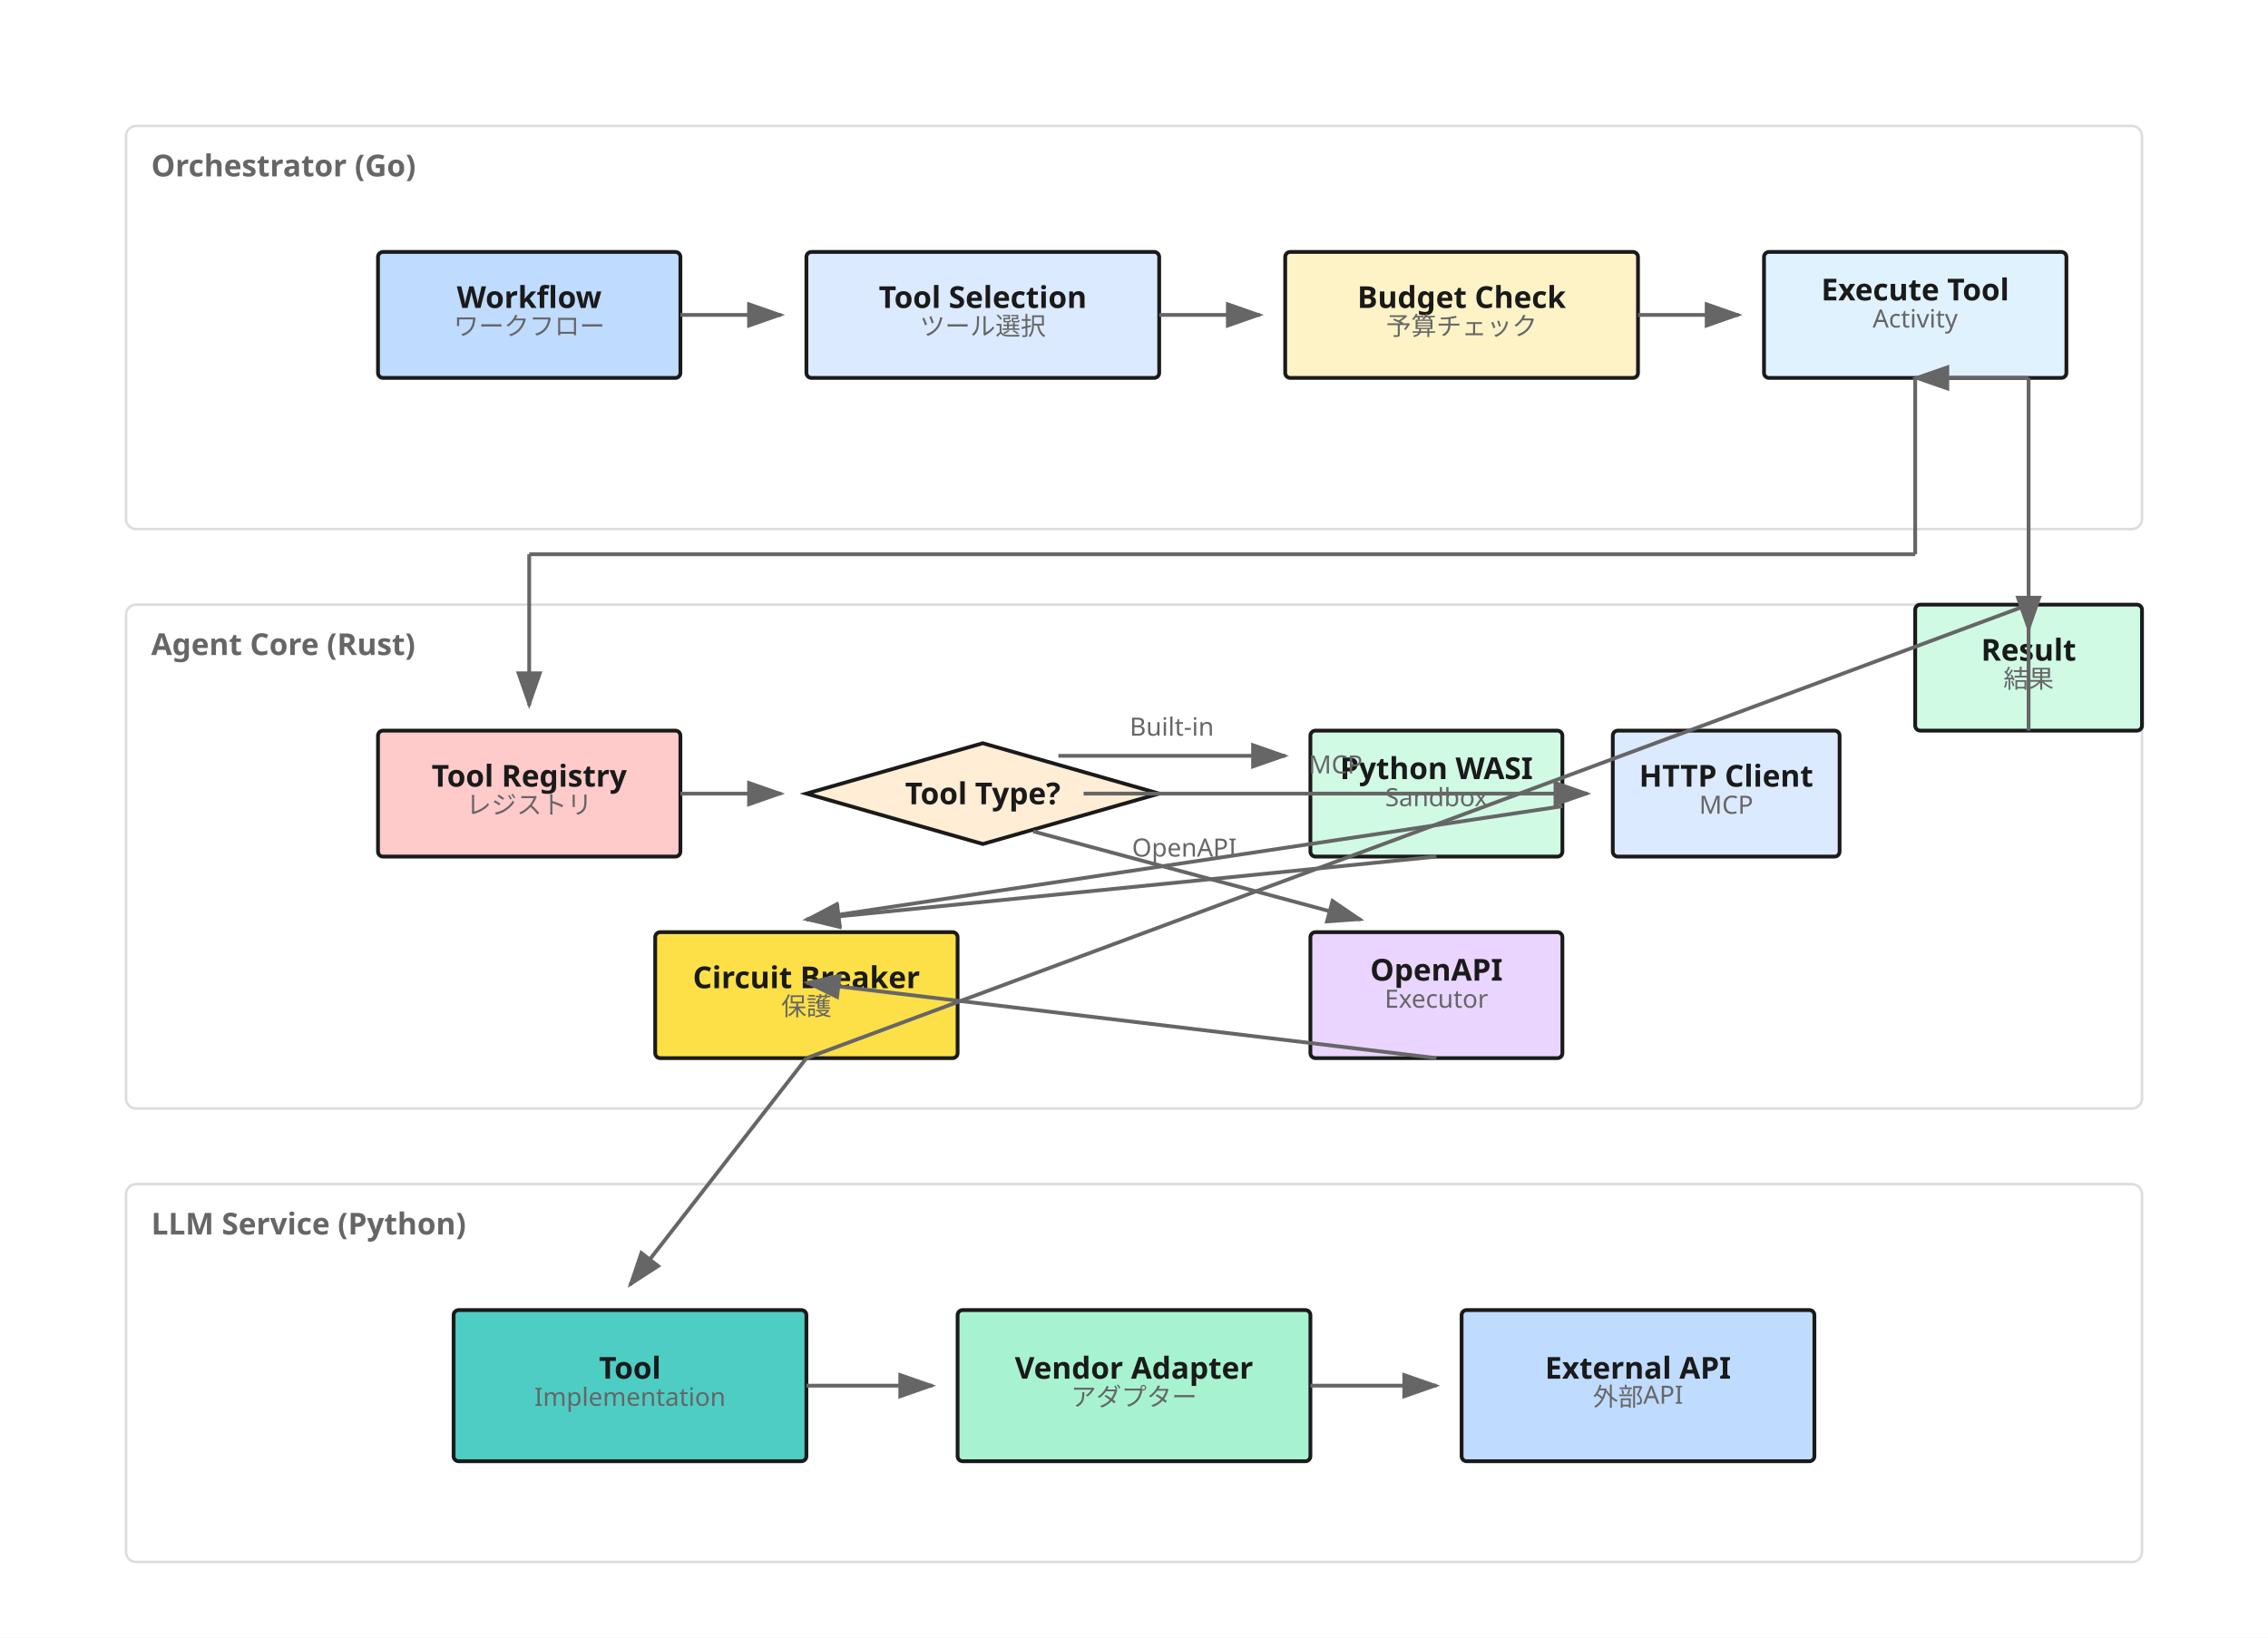
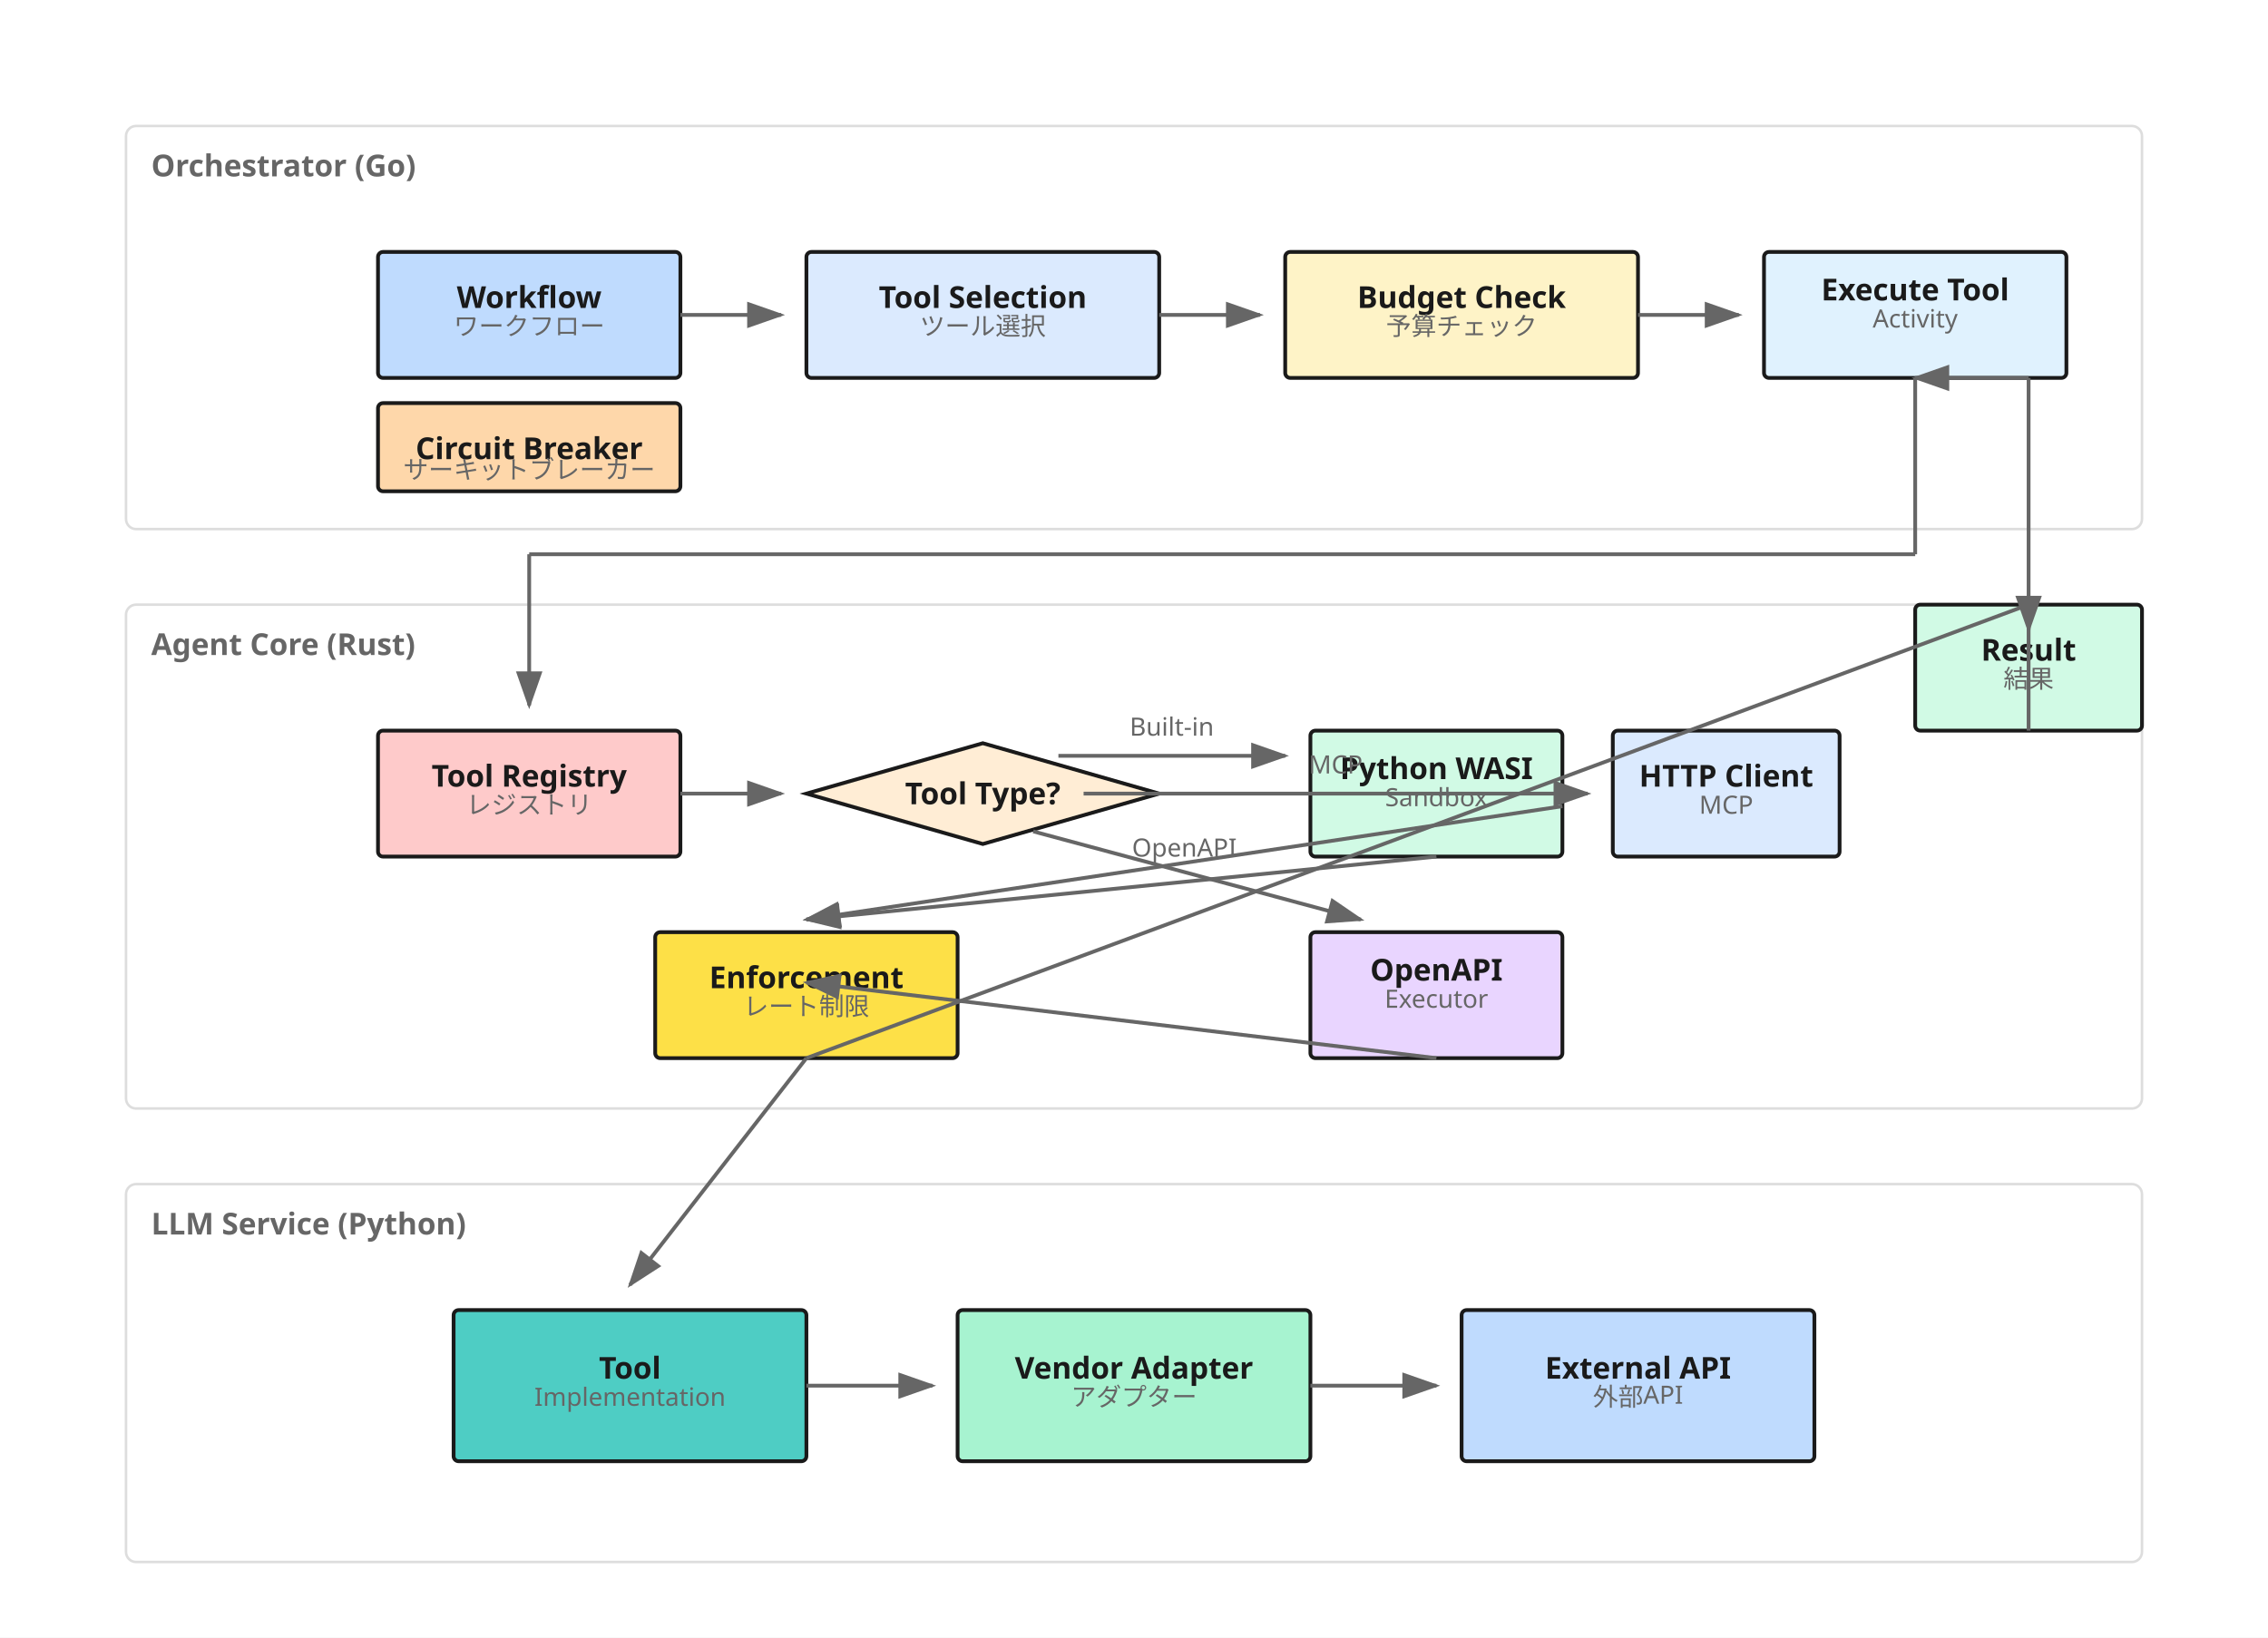
<svg xmlns="http://www.w3.org/2000/svg" viewBox="0 0 900 650">
  <defs>
    <style>
      .label { font: 500 10px 'SF Mono', 'Hiragino Sans', 'Noto Sans JP', sans-serif; fill: #666; text-anchor: middle; }
      .box-text { font: 600 12px 'SF Mono', 'Hiragino Sans', 'Noto Sans JP', sans-serif; fill: #1a1a1a; text-anchor: middle; dominant-baseline: middle; }
      .group-title { font: 600 12px 'SF Mono', 'Hiragino Sans', 'Noto Sans JP', sans-serif; fill: #666; text-anchor: start; }
    </style>
    <marker id="arrow" markerWidth="10" markerHeight="7" refX="9" refY="3.5" orient="auto">
      <polygon points="0 0, 10 3.5, 0 7" fill="#666" />
    </marker>
  </defs>
  <rect width="900" height="650" fill="#fff" />
  <rect x="50" y="50" width="800" height="160" fill="none" stroke="#ddd" stroke-width="1" rx="4" />
  <text x="60" y="70" class="group-title">Orchestrator (Go)</text>
  <rect x="150" y="100" width="120" height="50" fill="#bfdbfe" stroke="#1a1a1a" stroke-width="1.5" rx="2" />
  <text x="210" y="118" class="box-text">Workflow</text>
  <text x="210" y="133" class="label">ワークフロー</text>
  <rect x="320" y="100" width="140" height="50" fill="#dbeafe" stroke="#1a1a1a" stroke-width="1.5" rx="2" />
  <text x="390" y="118" class="box-text">Tool Selection</text>
  <text x="390" y="133" class="label">ツール選択</text>
  <rect x="510" y="100" width="140" height="50" fill="#fef3c7" stroke="#1a1a1a" stroke-width="1.5" rx="2" />
  <text x="580" y="118" class="box-text">Budget Check</text>
  <text x="580" y="133" class="label">予算チェック</text>
  <rect x="700" y="100" width="120" height="50" fill="#e0f2fe" stroke="#1a1a1a" stroke-width="1.5" rx="2" />
  <text x="760" y="115" class="box-text">Execute Tool</text>
  <text x="760" y="130" class="label">Activity</text>
+   <rect x="150" y="160" width="120" height="35" fill="#fed7aa" stroke="#1a1a1a" stroke-width="1.5" rx="2" />
+   <text x="210" y="178" class="box-text">Circuit Breaker</text>
+   <text x="210" y="190" class="label">サーキットブレーカー</text>
  <rect x="50" y="240" width="800" height="200" fill="none" stroke="#ddd" stroke-width="1" rx="4" />
  <text x="60" y="260" class="group-title">Agent Core (Rust)</text>
  <rect x="150" y="290" width="120" height="50" fill="#fecaca" stroke="#1a1a1a" stroke-width="1.5" rx="2" />
  <text x="210" y="308" class="box-text">Tool Registry</text>
  <text x="210" y="323" class="label">レジストリ</text>
  <path d="M 390 295 L 460 315 L 390 335 L 320 315 Z" fill="#ffedd5" stroke="#1a1a1a" stroke-width="1.5" />
  <text x="390" y="315" class="box-text">Tool Type?</text>
  <rect x="520" y="290" width="100" height="50" fill="#d1fae5" stroke="#1a1a1a" stroke-width="1.5" rx="2" />
  <text x="570" y="305" class="box-text">Python WASI</text>
  <text x="570" y="320" class="label">Sandbox</text>
  <rect x="640" y="290" width="90" height="50" fill="#dbeafe" stroke="#1a1a1a" stroke-width="1.5" rx="2" />
  <text x="685" y="308" class="box-text">HTTP Client</text>
  <text x="685" y="323" class="label">MCP</text>
  <rect x="520" y="370" width="100" height="50" fill="#e9d5ff" stroke="#1a1a1a" stroke-width="1.5" rx="2" />
  <text x="570" y="385" class="box-text">OpenAPI</text>
  <text x="570" y="400" class="label">Executor</text>
  <rect x="260" y="370" width="120" height="50" fill="#fde047" stroke="#1a1a1a" stroke-width="1.5" rx="2" />
-   <text x="320" y="388" class="box-text">Circuit Breaker</text>
-   <text x="320" y="403" class="label">保護</text>
+   <text x="320" y="388" class="box-text">Enforcement</text>
+   <text x="320" y="403" class="label">レート制限</text>
  <rect x="50" y="470" width="800" height="150" fill="none" stroke="#ddd" stroke-width="1" rx="4" />
  <text x="60" y="490" class="group-title">LLM Service (Python)</text>
  <rect x="180" y="520" width="140" height="60" fill="#4ECDC4" stroke="#1a1a1a" stroke-width="1.5" rx="2" />
  <text x="250" y="543" class="box-text">Tool</text>
  <text x="250" y="558" class="label">Implementation</text>
  <rect x="380" y="520" width="140" height="60" fill="#a7f3d0" stroke="#1a1a1a" stroke-width="1.5" rx="2" />
  <text x="450" y="543" class="box-text">Vendor Adapter</text>
  <text x="450" y="558" class="label">アダプター</text>
  <rect x="580" y="520" width="140" height="60" fill="#bfdbfe" stroke="#1a1a1a" stroke-width="1.5" rx="2" />
  <text x="650" y="543" class="box-text">External API</text>
  <text x="650" y="558" class="label">外部API</text>
  <rect x="760" y="240" width="90" height="50" fill="#d1fae5" stroke="#1a1a1a" stroke-width="1.5" rx="2" />
  <text x="805" y="258" class="box-text">Result</text>
  <text x="805" y="273" class="label">結果</text>
  <line x1="270" y1="125" x2="310" y2="125" stroke="#666" stroke-width="1.5" marker-end="url(#arrow)" />
  <line x1="460" y1="125" x2="500" y2="125" stroke="#666" stroke-width="1.5" marker-end="url(#arrow)" />
  <line x1="650" y1="125" x2="690" y2="125" stroke="#666" stroke-width="1.5" marker-end="url(#arrow)" />
  <line x1="760" y1="150" x2="760" y2="220" stroke="#666" stroke-width="1.5" />
  <line x1="760" y1="220" x2="210" y2="220" stroke="#666" stroke-width="1.5" />
  <line x1="210" y1="220" x2="210" y2="280" stroke="#666" stroke-width="1.5" marker-end="url(#arrow)" />
  <line x1="270" y1="315" x2="310" y2="315" stroke="#666" stroke-width="1.5" marker-end="url(#arrow)" />
  <line x1="420" y1="300" x2="510" y2="300" stroke="#666" stroke-width="1.5" marker-end="url(#arrow)" />
  <text x="465" y="292" class="label">Built-in</text>
  <line x1="430" y1="315" x2="630" y2="315" stroke="#666" stroke-width="1.5" marker-end="url(#arrow)" />
  <text x="530" y="307" class="label">MCP</text>
  <line x1="410" y1="330" x2="540" y2="365" stroke="#666" stroke-width="1.5" marker-end="url(#arrow)" />
  <text x="470" y="340" class="label">OpenAPI</text>
  <line x1="570" y1="340" x2="320" y2="365" stroke="#666" stroke-width="1.5" marker-end="url(#arrow)" />
  <line x1="620" y1="320" x2="320" y2="365" stroke="#666" stroke-width="1.5" marker-end="url(#arrow)" />
  <line x1="570" y1="420" x2="320" y2="390" stroke="#666" stroke-width="1.5" marker-end="url(#arrow)" />
  <line x1="320" y1="420" x2="250" y2="510" stroke="#666" stroke-width="1.5" marker-end="url(#arrow)" />
  <line x1="320" y1="550" x2="370" y2="550" stroke="#666" stroke-width="1.5" marker-end="url(#arrow)" />
  <line x1="520" y1="550" x2="570" y2="550" stroke="#666" stroke-width="1.5" marker-end="url(#arrow)" />
  <line x1="320" y1="420" x2="805" y2="240" stroke="#666" stroke-width="1.5" />
  <line x1="805" y1="240" x2="805" y2="250" stroke="#666" stroke-width="1.5" marker-end="url(#arrow)" />
  <line x1="805" y1="290" x2="805" y2="150" stroke="#666" stroke-width="1.5" />
  <line x1="805" y1="150" x2="760" y2="150" stroke="#666" stroke-width="1.5" marker-end="url(#arrow)" />
</svg>
